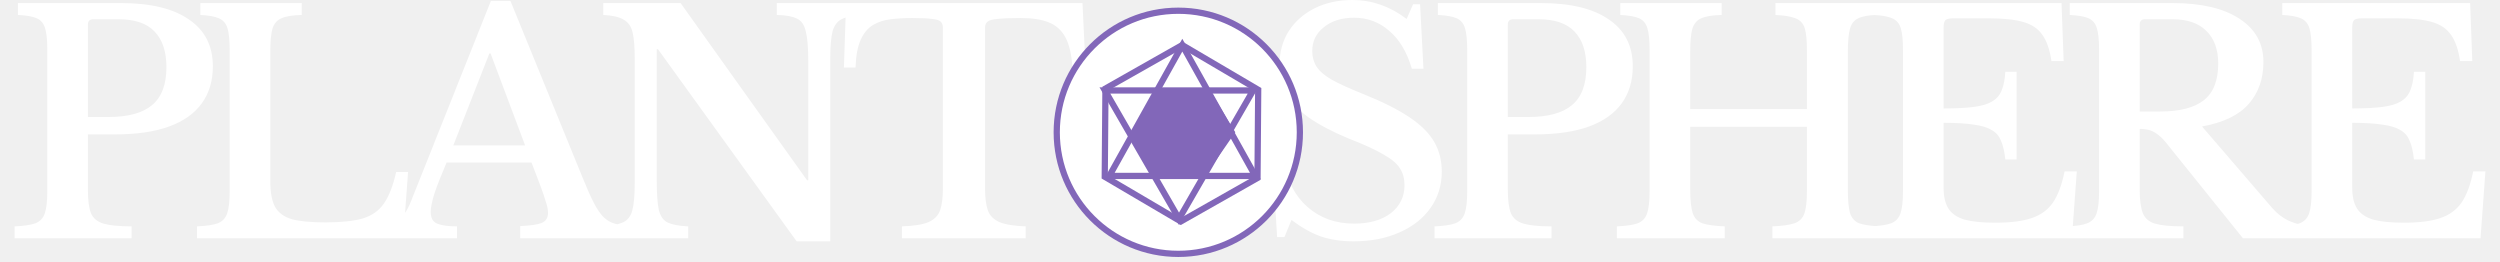
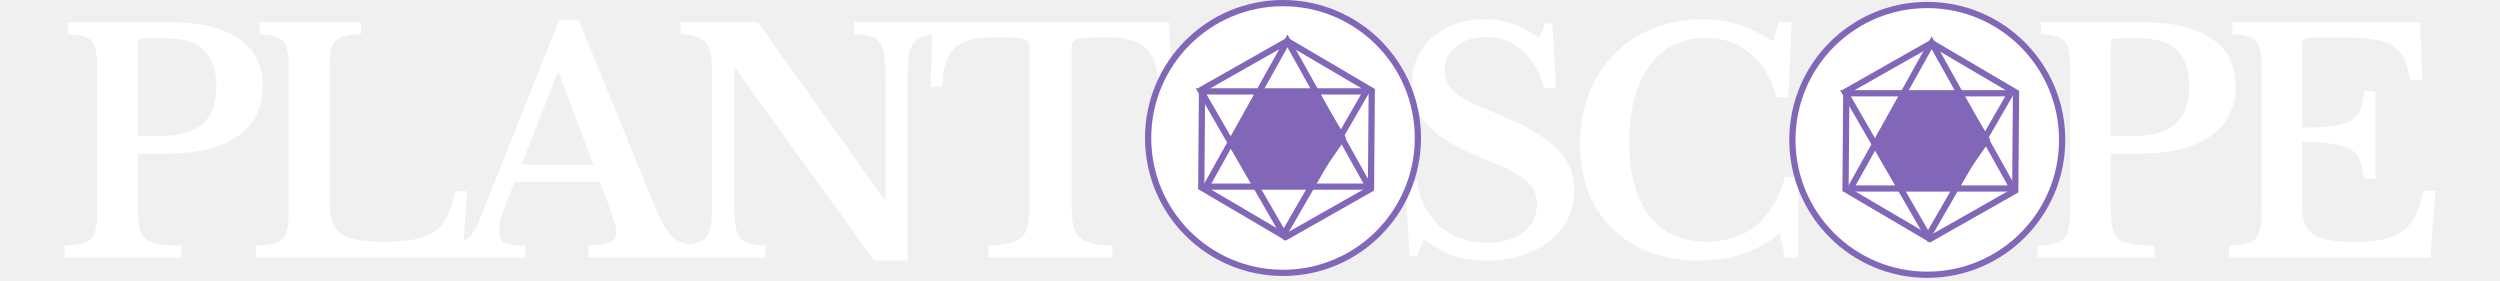
- <svg xmlns="http://www.w3.org/2000/svg" width="401" height="42" viewBox="0 0 401 42" fill="none">
-   <path d="M34.142 10.633C34.142 12.952 33.554 14.929 32.379 16.562C31.203 18.195 29.455 19.437 27.136 20.286C24.816 21.135 21.892 21.56 18.364 21.56H14.101V30.478C14.101 32.111 14.265 33.353 14.591 34.202C14.951 35.019 15.62 35.574 16.601 35.868C17.613 36.162 19.116 36.309 21.108 36.309V38.22H2.342V36.309C3.844 36.244 4.955 36.08 5.674 35.819C6.425 35.525 6.931 34.986 7.193 34.202C7.454 33.418 7.585 32.258 7.585 30.723V7.987C7.585 6.452 7.47 5.308 7.242 4.557C7.013 3.773 6.572 3.234 5.919 2.94C5.265 2.646 4.253 2.466 2.881 2.401V0.49H19.345C24.146 0.49 27.805 1.372 30.32 3.136C32.868 4.867 34.142 7.366 34.142 10.633ZM14.101 3.92V18.767H17.384C20.553 18.767 22.889 18.13 24.392 16.856C25.927 15.582 26.695 13.557 26.695 10.78C26.695 8.265 26.058 6.354 24.784 5.047C23.542 3.74 21.615 3.087 19.002 3.087H14.983C14.396 3.087 14.101 3.365 14.101 3.92ZM31.596 38.22V36.309C33.099 36.244 34.209 36.08 34.928 35.819C35.679 35.525 36.186 34.986 36.447 34.202C36.708 33.418 36.839 32.258 36.839 30.723V7.987C36.839 6.452 36.725 5.308 36.496 4.557C36.267 3.773 35.81 3.234 35.124 2.94C34.471 2.646 33.474 2.466 32.135 2.401V0.49H48.403V2.401C46.933 2.434 45.839 2.613 45.12 2.94C44.434 3.234 43.96 3.789 43.699 4.606C43.47 5.423 43.356 6.664 43.356 8.33V29.057C43.356 30.886 43.617 32.275 44.14 33.222C44.695 34.169 45.61 34.823 46.884 35.182C48.158 35.509 49.922 35.672 52.176 35.672C54.724 35.672 56.733 35.46 58.203 35.035C59.673 34.578 60.8 33.777 61.584 32.634C62.401 31.458 63.054 29.776 63.544 27.587H65.455L64.671 38.22H31.596ZM60.364 38.22V36.309C61.932 36.146 63.108 35.803 63.892 35.28C64.676 34.725 65.345 33.745 65.901 32.34L78.739 0.147H81.875L93.439 28.469C94.125 30.168 94.729 31.523 95.252 32.536C95.774 33.549 96.297 34.316 96.82 34.839C97.342 35.329 97.93 35.672 98.584 35.868C99.27 36.064 100.119 36.195 101.132 36.26V38.22H83.443V36.26C85.043 36.195 86.187 36.031 86.873 35.77C87.559 35.476 87.902 34.937 87.902 34.153C87.902 33.63 87.787 33.042 87.559 32.389C87.363 31.703 87.069 30.837 86.677 29.792L85.256 26.068H71.634C70.752 28.126 70.098 29.792 69.674 31.066C69.282 32.34 69.086 33.32 69.086 34.006C69.086 34.953 69.429 35.574 70.115 35.868C70.833 36.162 71.895 36.309 73.3 36.309V38.22H60.364ZM72.712 23.324H84.227L78.69 8.575H78.494L72.712 23.324ZM127.782 38.71L105.536 7.889H105.34V28.861C105.34 31.05 105.454 32.667 105.683 33.712C105.944 34.725 106.434 35.394 107.153 35.721C107.871 36.048 108.949 36.244 110.387 36.309V38.22H96.275V36.309C97.843 36.244 99.019 36.048 99.802 35.721C100.619 35.394 101.158 34.741 101.42 33.761C101.681 32.781 101.812 31.278 101.812 29.253V9.457C101.812 7.595 101.697 6.174 101.469 5.194C101.24 4.214 100.75 3.528 99.999 3.136C99.28 2.711 98.202 2.466 96.764 2.401V0.49H109.162L129.448 28.91H129.644V9.8C129.644 7.644 129.513 6.06 129.252 5.047C129.023 4.002 128.549 3.316 127.831 2.989C127.145 2.63 126.067 2.434 124.597 2.401V0.49H138.709V2.401C137.141 2.434 135.965 2.63 135.181 2.989C134.397 3.316 133.858 3.969 133.564 4.949C133.302 5.929 133.172 7.432 133.172 9.457V38.71H127.782ZM173.632 0.49L174.122 10.829H172.015C171.885 8.738 171.509 7.121 170.888 5.978C170.268 4.835 169.369 4.034 168.193 3.577C167.05 3.12 165.564 2.891 163.734 2.891C162.101 2.891 160.86 2.94 160.01 3.038C159.194 3.103 158.655 3.25 158.393 3.479C158.132 3.708 158.001 4.018 158.001 4.41V30.282C158.001 31.687 158.148 32.83 158.442 33.712C158.736 34.561 159.357 35.198 160.304 35.623C161.252 36.015 162.656 36.244 164.518 36.309V38.22H144.673V36.309C146.601 36.244 148.022 36.015 148.936 35.623C149.884 35.198 150.505 34.561 150.798 33.712C151.092 32.83 151.24 31.687 151.24 30.282V4.41C151.24 4.018 151.125 3.708 150.896 3.479C150.668 3.25 150.194 3.103 149.475 3.038C148.789 2.94 147.728 2.891 146.29 2.891C145.082 2.891 143.938 2.956 142.86 3.087C141.783 3.218 140.835 3.528 140.018 4.018C139.202 4.508 138.548 5.292 138.058 6.37C137.568 7.448 137.291 8.934 137.225 10.829H135.363L135.706 0.49H173.632ZM204.85 38.024L204.115 26.019H206.026C206.483 29.057 207.724 31.458 209.75 33.222C211.775 34.986 214.258 35.868 217.198 35.868C219.648 35.868 221.608 35.313 223.078 34.202C224.548 33.059 225.283 31.556 225.283 29.694C225.283 28.649 225.038 27.75 224.548 26.999C224.058 26.215 223.159 25.464 221.853 24.745C220.579 23.994 218.717 23.144 216.267 22.197C213.686 21.119 211.579 20.008 209.946 18.865C208.312 17.722 207.12 16.448 206.369 15.043C205.617 13.638 205.242 12.087 205.242 10.388C205.242 8.33 205.732 6.533 206.712 4.998C207.724 3.43 209.113 2.205 210.877 1.323C212.641 0.441 214.666 -3.08156e-05 216.953 -3.08156e-05C220.056 -3.08156e-05 222.947 1.013 225.626 3.038L226.655 0.686H227.782L228.321 11.025H226.459C225.675 8.346 224.466 6.321 222.833 4.949C221.232 3.544 219.354 2.842 217.198 2.842C215.205 2.842 213.588 3.348 212.347 4.361C211.105 5.341 210.485 6.615 210.485 8.183C210.485 9.13 210.713 9.963 211.171 10.682C211.628 11.401 212.445 12.103 213.621 12.789C214.797 13.442 216.446 14.194 218.57 15.043C221.673 16.284 224.156 17.526 226.018 18.767C227.88 20.008 229.219 21.331 230.036 22.736C230.852 24.141 231.261 25.741 231.261 27.538C231.261 29.727 230.656 31.67 229.448 33.369C228.272 35.035 226.606 36.342 224.45 37.289C222.326 38.236 219.876 38.71 217.1 38.71C215.172 38.71 213.425 38.449 211.857 37.926C210.321 37.371 208.753 36.489 207.153 35.28L206.026 38.024H204.85ZM261.897 10.633C261.897 12.952 261.309 14.929 260.133 16.562C258.957 18.195 257.209 19.437 254.89 20.286C252.57 21.135 249.647 21.56 246.119 21.56H241.856V30.478C241.856 32.111 242.019 33.353 242.346 34.202C242.705 35.019 243.375 35.574 244.355 35.868C245.367 36.162 246.87 36.309 248.863 36.309V38.22H230.096V36.309C231.598 36.244 232.709 36.08 233.428 35.819C234.179 35.525 234.685 34.986 234.947 34.202C235.208 33.418 235.339 32.258 235.339 30.723V7.987C235.339 6.452 235.224 5.308 234.996 4.557C234.767 3.773 234.326 3.234 233.673 2.94C233.019 2.646 232.007 2.466 230.635 2.401V0.49H247.099C251.901 0.49 255.559 1.372 258.075 3.136C260.623 4.867 261.897 7.366 261.897 10.633ZM241.856 3.92V18.767H245.139C248.307 18.767 250.643 18.13 252.146 16.856C253.681 15.582 254.449 13.557 254.449 10.78C254.449 8.265 253.812 6.354 252.538 5.047C251.296 3.74 249.369 3.087 246.756 3.087H242.738C242.15 3.087 241.856 3.365 241.856 3.92ZM259.35 38.22V36.309C260.853 36.244 261.964 36.08 262.682 35.819C263.434 35.525 263.94 34.986 264.201 34.202C264.463 33.418 264.593 32.258 264.593 30.723V7.987C264.593 6.452 264.479 5.308 264.25 4.557C264.022 3.773 263.581 3.234 262.927 2.94C262.274 2.646 261.261 2.466 259.889 2.401V0.49H276.157V2.401C274.687 2.434 273.593 2.613 272.874 2.94C272.188 3.234 271.715 3.789 271.453 4.606C271.225 5.423 271.11 6.664 271.11 8.33V17.493H289.828V7.987C289.828 6.452 289.714 5.308 289.485 4.557C289.257 3.773 288.767 3.234 288.015 2.94C287.297 2.646 286.219 2.466 284.781 2.401V0.49H301.049V2.401C299.71 2.434 298.714 2.613 298.06 2.94C297.407 3.234 296.966 3.789 296.737 4.606C296.509 5.423 296.394 6.664 296.394 8.33V30.38C296.394 32.046 296.509 33.304 296.737 34.153C296.999 34.97 297.489 35.525 298.207 35.819C298.959 36.08 300.086 36.244 301.588 36.309V38.22H284.291V36.309C285.859 36.244 287.035 36.08 287.819 35.819C288.636 35.525 289.175 34.986 289.436 34.202C289.698 33.418 289.828 32.258 289.828 30.723V20.335H271.11V30.38C271.11 32.046 271.241 33.304 271.502 34.153C271.764 34.97 272.286 35.525 273.07 35.819C273.854 36.08 275.047 36.244 276.647 36.309V38.22H259.35ZM311.754 4.41V17.395C313.746 17.395 315.363 17.313 316.605 17.15C317.879 16.987 318.859 16.693 319.545 16.268C320.263 15.843 320.77 15.255 321.064 14.504C321.39 13.72 321.586 12.724 321.652 11.515H323.465V25.578H321.652C321.521 24.337 321.292 23.34 320.966 22.589C320.672 21.838 320.182 21.266 319.496 20.874C318.81 20.449 317.846 20.155 316.605 19.992C315.363 19.796 313.746 19.698 311.754 19.698V30.135C311.754 31.54 312.015 32.65 312.538 33.467C313.06 34.284 313.926 34.872 315.135 35.231C316.343 35.558 317.993 35.721 320.084 35.721C322.501 35.721 324.428 35.476 325.866 34.986C327.336 34.496 328.479 33.663 329.296 32.487C330.112 31.278 330.733 29.612 331.158 27.489H333.118L332.334 38.22H299.994V36.309C301.496 36.244 302.607 36.08 303.326 35.819C304.077 35.525 304.583 34.986 304.845 34.202C305.106 33.418 305.237 32.258 305.237 30.723V7.987C305.237 6.452 305.122 5.308 304.894 4.557C304.665 3.773 304.208 3.234 303.522 2.94C302.868 2.646 301.872 2.466 300.533 2.401V0.49H330.668L331.011 9.8H329.051C328.789 8.003 328.316 6.615 327.63 5.635C326.944 4.622 325.915 3.92 324.543 3.528C323.171 3.136 321.341 2.94 319.055 2.94H313.322C312.668 2.94 312.244 3.038 312.048 3.234C311.852 3.43 311.754 3.822 311.754 4.41ZM363.054 9.947C363.054 12.626 362.27 14.863 360.702 16.66C359.134 18.457 356.635 19.665 353.205 20.286L364.426 33.32C365.243 34.267 366.19 34.986 367.268 35.476C368.346 35.933 369.49 36.211 370.698 36.309V38.22H359.771L347.668 23.177C347.146 22.491 346.639 21.968 346.149 21.609C345.692 21.25 345.235 21.005 344.777 20.874C344.32 20.743 343.797 20.678 343.209 20.678V30.478C343.209 32.079 343.373 33.304 343.699 34.153C344.026 35.002 344.679 35.574 345.659 35.868C346.672 36.162 348.191 36.309 350.216 36.309V38.22H331.449V36.309C332.919 36.276 334.03 36.113 334.781 35.819C335.533 35.525 336.039 34.986 336.3 34.202C336.562 33.418 336.692 32.258 336.692 30.723V7.987C336.692 6.452 336.578 5.308 336.349 4.557C336.121 3.773 335.68 3.234 335.026 2.94C334.373 2.646 333.36 2.466 331.988 2.401V0.49H348.452C353.058 0.49 356.635 1.323 359.183 2.989C361.764 4.655 363.054 6.974 363.054 9.947ZM343.209 3.92V17.885H346.492C349.628 17.885 351.964 17.281 353.499 16.072C355.035 14.863 355.802 12.903 355.802 10.192C355.802 7.938 355.165 6.19 353.891 4.949C352.65 3.708 350.837 3.087 348.452 3.087H344.091C343.503 3.087 343.209 3.365 343.209 3.92ZM377.297 4.41V17.395C379.289 17.395 380.906 17.313 382.148 17.15C383.422 16.987 384.402 16.693 385.088 16.268C385.806 15.843 386.313 15.255 386.607 14.504C386.933 13.72 387.129 12.724 387.195 11.515H389.008V25.578H387.195C387.064 24.337 386.835 23.34 386.509 22.589C386.215 21.838 385.725 21.266 385.039 20.874C384.353 20.449 383.389 20.155 382.148 19.992C380.906 19.796 379.289 19.698 377.297 19.698V30.135C377.297 31.54 377.558 32.65 378.081 33.467C378.603 34.284 379.469 34.872 380.678 35.231C381.886 35.558 383.536 35.721 385.627 35.721C388.044 35.721 389.971 35.476 391.409 34.986C392.879 34.496 394.022 33.663 394.839 32.487C395.655 31.278 396.276 29.612 396.701 27.489H398.661L397.877 38.22H365.537V36.309C367.039 36.244 368.15 36.08 368.869 35.819C369.62 35.525 370.126 34.986 370.388 34.202C370.649 33.418 370.78 32.258 370.78 30.723V7.987C370.78 6.452 370.665 5.308 370.437 4.557C370.208 3.773 369.751 3.234 369.065 2.94C368.411 2.646 367.415 2.466 366.076 2.401V0.49H396.211L396.554 9.8H394.594C394.332 8.003 393.859 6.615 393.173 5.635C392.487 4.622 391.458 3.92 390.086 3.528C388.714 3.136 386.884 2.94 384.598 2.94H378.865C378.211 2.94 377.787 3.038 377.591 3.234C377.395 3.43 377.297 3.822 377.297 4.41Z" fill="white" />
-   <path d="M208.5 21.22C208.5 31.989 199.77 40.72 189 40.72C178.23 40.72 169.5 31.989 169.5 21.22C169.5 10.45 178.23 1.72 189 1.72C199.77 1.72 208.5 10.45 208.5 21.22Z" fill="white" stroke="#8267B9" />
+ <svg xmlns="http://www.w3.org/2000/svg" width="401" height="45" viewBox="0 0 401 45" fill="none">
+   <path d="M42.152 13.715C42.152 16.034 41.564 18.01 40.388 19.644C39.212 21.277 37.464 22.518 35.145 23.368C32.826 24.217 29.902 24.642 26.374 24.642H22.111V33.56C22.111 35.193 22.274 36.434 22.601 37.284C22.96 38.1 23.63 38.656 24.61 38.95C25.623 39.244 27.125 39.391 29.118 39.391V41.302H10.351V39.391C11.854 39.325 12.964 39.162 13.683 38.901C14.434 38.607 14.941 38.068 15.202 37.284C15.463 36.5 15.594 35.34 15.594 33.805V11.069C15.594 9.533 15.48 8.39 15.251 7.639C15.022 6.855 14.581 6.316 13.928 6.022C13.275 5.728 12.262 5.548 10.89 5.483V3.572H27.354C32.156 3.572 35.815 4.454 38.33 6.218C40.878 7.949 42.152 10.448 42.152 13.715ZM22.111 7.002V21.849H25.394C28.563 21.849 30.898 21.212 32.401 19.938C33.936 18.664 34.704 16.638 34.704 13.862C34.704 11.346 34.067 9.435 32.793 8.129C31.552 6.822 29.624 6.169 27.011 6.169H22.993C22.405 6.169 22.111 6.446 22.111 7.002ZM41.075 41.302V39.391C42.578 39.325 43.689 39.162 44.407 38.901C45.159 38.607 45.665 38.068 45.926 37.284C46.188 36.5 46.318 35.34 46.318 33.805V11.069C46.318 9.533 46.204 8.39 45.975 7.639C45.747 6.855 45.289 6.316 44.603 6.022C43.95 5.728 42.954 5.548 41.614 5.483V3.572H57.882V5.483C56.412 5.515 55.318 5.695 54.599 6.022C53.913 6.316 53.44 6.871 53.178 7.688C52.95 8.504 52.835 9.746 52.835 11.412V32.139C52.835 33.968 53.097 35.356 53.619 36.304C54.175 37.251 55.089 37.904 56.363 38.264C57.637 38.59 59.401 38.754 61.655 38.754C64.203 38.754 66.212 38.541 67.682 38.117C69.152 37.659 70.279 36.859 71.063 35.716C71.88 34.54 72.533 32.857 73.023 30.669H74.934L74.15 41.302H41.075ZM71.313 41.302V39.391C72.881 39.227 74.057 38.884 74.841 38.362C75.625 37.806 76.295 36.826 76.85 35.422L89.688 3.229H92.824L104.388 31.551C105.074 33.249 105.678 34.605 106.201 35.618C106.724 36.63 107.246 37.398 107.769 37.921C108.292 38.411 108.88 38.754 109.533 38.95C110.219 39.146 111.068 39.276 112.081 39.342V41.302H94.392V39.342C95.993 39.276 97.136 39.113 97.822 38.852C98.508 38.558 98.851 38.019 98.851 37.235C98.851 36.712 98.737 36.124 98.508 35.471C98.312 34.785 98.018 33.919 97.626 32.874L96.205 29.15H82.583C81.701 31.208 81.048 32.874 80.623 34.148C80.231 35.422 80.035 36.402 80.035 37.088C80.035 38.035 80.378 38.656 81.064 38.95C81.783 39.244 82.844 39.391 84.249 39.391V41.302H71.313ZM83.661 26.406H95.176L89.639 11.657H89.443L83.661 26.406ZM140.201 41.792L117.955 10.971H117.759V31.943C117.759 34.131 117.873 35.748 118.102 36.794C118.363 37.806 118.853 38.476 119.572 38.803C120.291 39.129 121.369 39.325 122.806 39.391V41.302H108.694V39.391C110.262 39.325 111.438 39.129 112.222 38.803C113.039 38.476 113.578 37.823 113.839 36.843C114.1 35.863 114.231 34.36 114.231 32.335V12.539C114.231 10.677 114.117 9.256 113.888 8.276C113.659 7.296 113.169 6.61 112.418 6.218C111.699 5.793 110.621 5.548 109.184 5.483V3.572H121.581L141.867 31.992H142.063V12.882C142.063 10.726 141.932 9.141 141.671 8.129C141.442 7.083 140.969 6.397 140.25 6.071C139.564 5.711 138.486 5.515 137.016 5.483V3.572H151.128V5.483C149.56 5.515 148.384 5.711 147.6 6.071C146.816 6.397 146.277 7.051 145.983 8.031C145.722 9.011 145.591 10.513 145.591 12.539V41.792H140.201ZM187.522 3.572L188.012 13.911H185.905C185.774 11.82 185.399 10.203 184.778 9.06C184.157 7.916 183.259 7.116 182.083 6.659C180.94 6.201 179.453 5.973 177.624 5.973C175.991 5.973 174.749 6.022 173.9 6.12C173.083 6.185 172.544 6.332 172.283 6.561C172.022 6.789 171.891 7.1 171.891 7.492V33.364C171.891 34.768 172.038 35.912 172.332 36.794C172.626 37.643 173.247 38.28 174.194 38.705C175.141 39.097 176.546 39.325 178.408 39.391V41.302H158.563V39.391C160.49 39.325 161.911 39.097 162.826 38.705C163.773 38.28 164.394 37.643 164.688 36.794C164.982 35.912 165.129 34.768 165.129 33.364V7.492C165.129 7.1 165.015 6.789 164.786 6.561C164.557 6.332 164.084 6.185 163.365 6.12C162.679 6.022 161.617 5.973 160.18 5.973C158.971 5.973 157.828 6.038 156.75 6.169C155.672 6.299 154.725 6.61 153.908 7.1C153.091 7.59 152.438 8.374 151.948 9.452C151.458 10.53 151.18 12.016 151.115 13.911H149.253L149.596 3.572H187.522ZM226.089 41.106L225.354 29.101H227.265C227.722 32.139 228.964 34.54 230.989 36.304C233.014 38.068 235.497 38.95 238.437 38.95C240.887 38.95 242.847 38.394 244.317 37.284C245.787 36.14 246.522 34.638 246.522 32.776C246.522 31.73 246.277 30.832 245.787 30.081C245.297 29.297 244.399 28.545 243.092 27.827C241.818 27.075 239.956 26.226 237.506 25.279C234.925 24.201 232.818 23.09 231.185 21.947C229.552 20.803 228.359 19.529 227.608 18.125C226.857 16.72 226.481 15.168 226.481 13.47C226.481 11.412 226.971 9.615 227.951 8.08C228.964 6.512 230.352 5.287 232.116 4.405C233.88 3.523 235.905 3.082 238.192 3.082C241.295 3.082 244.186 4.094 246.865 6.12L247.894 3.768H249.021L249.56 14.107H247.698C246.914 11.428 245.705 9.403 244.072 8.031C242.471 6.626 240.593 5.924 238.437 5.924C236.444 5.924 234.827 6.43 233.586 7.443C232.345 8.423 231.724 9.697 231.724 11.265C231.724 12.212 231.953 13.045 232.41 13.764C232.867 14.482 233.684 15.185 234.86 15.871C236.036 16.524 237.686 17.275 239.809 18.125C242.912 19.366 245.395 20.607 247.257 21.849C249.119 23.09 250.458 24.413 251.275 25.818C252.092 27.222 252.5 28.823 252.5 30.62C252.5 32.808 251.896 34.752 250.687 36.451C249.511 38.117 247.845 39.423 245.689 40.371C243.566 41.318 241.116 41.792 238.339 41.792C236.412 41.792 234.664 41.53 233.096 41.008C231.561 40.452 229.993 39.57 228.392 38.362L227.265 41.106H226.089ZM284.41 6.61L285.292 3.572H287.399L286.86 15.626H284.949C284.231 12.686 282.875 10.366 280.882 8.668C278.89 6.936 276.472 6.071 273.63 6.071C271.05 6.071 268.845 6.74 267.015 8.08C265.186 9.419 263.781 11.346 262.801 13.862C261.821 16.344 261.331 19.317 261.331 22.78C261.331 27.876 262.393 31.812 264.516 34.589C266.672 37.365 269.776 38.754 273.826 38.754C276.995 38.754 279.641 37.872 281.764 36.108C283.888 34.344 285.407 31.763 286.321 28.366H288.428V41.302H286.321L285.488 37.431C281.928 40.338 277.632 41.792 272.601 41.792C268.714 41.792 265.333 41.024 262.458 39.489C259.616 37.953 257.395 35.797 255.794 33.021C254.226 30.211 253.442 26.896 253.442 23.074C253.442 20.101 253.916 17.406 254.863 14.989C255.843 12.539 257.199 10.432 258.93 8.668C260.694 6.871 262.785 5.499 265.202 4.552C267.62 3.572 270.282 3.082 273.189 3.082C275.182 3.082 277.044 3.359 278.775 3.915C280.539 4.47 282.418 5.368 284.41 6.61ZM358.604 13.715C358.604 16.034 358.016 18.01 356.84 19.644C355.664 21.277 353.916 22.518 351.597 23.368C349.278 24.217 346.354 24.642 342.826 24.642H338.563V33.56C338.563 35.193 338.726 36.434 339.053 37.284C339.412 38.1 340.082 38.656 341.062 38.95C342.075 39.244 343.577 39.391 345.57 39.391V41.302H326.803V39.391C328.306 39.325 329.416 39.162 330.135 38.901C330.886 38.607 331.393 38.068 331.654 37.284C331.915 36.5 332.046 35.34 332.046 33.805V11.069C332.046 9.533 331.932 8.39 331.703 7.639C331.474 6.855 331.033 6.316 330.38 6.022C329.727 5.728 328.714 5.548 327.342 5.483V3.572H343.806C348.608 3.572 352.267 4.454 354.782 6.218C357.33 7.949 358.604 10.448 358.604 13.715ZM338.563 7.002V21.849H341.846C345.015 21.849 347.35 21.212 348.853 19.938C350.388 18.664 351.156 16.638 351.156 13.862C351.156 11.346 350.519 9.435 349.245 8.129C348.004 6.822 346.076 6.169 343.463 6.169H339.445C338.857 6.169 338.563 6.446 338.563 7.002ZM369.287 7.492V20.477C371.28 20.477 372.897 20.395 374.138 20.232C375.412 20.068 376.392 19.774 377.078 19.35C377.797 18.925 378.303 18.337 378.597 17.586C378.924 16.802 379.12 15.805 379.185 14.597H380.998V28.66H379.185C379.055 27.418 378.826 26.422 378.499 25.671C378.205 24.919 377.715 24.348 377.029 23.956C376.343 23.531 375.38 23.237 374.138 23.074C372.897 22.878 371.28 22.78 369.287 22.78V33.217C369.287 34.621 369.549 35.732 370.071 36.549C370.594 37.365 371.46 37.953 372.668 38.313C373.877 38.639 375.527 38.803 377.617 38.803C380.035 38.803 381.962 38.558 383.399 38.068C384.869 37.578 386.013 36.745 386.829 35.569C387.646 34.36 388.267 32.694 388.691 30.571H390.651L389.867 41.302H357.527V39.391C359.03 39.325 360.141 39.162 360.859 38.901C361.611 38.607 362.117 38.068 362.378 37.284C362.64 36.5 362.77 35.34 362.77 33.805V11.069C362.77 9.533 362.656 8.39 362.427 7.639C362.199 6.855 361.741 6.316 361.055 6.022C360.402 5.728 359.406 5.548 358.066 5.483V3.572H388.201L388.544 12.882H386.584C386.323 11.085 385.849 9.697 385.163 8.717C384.477 7.704 383.448 7.002 382.076 6.61C380.704 6.218 378.875 6.022 376.588 6.022H370.855C370.202 6.022 369.777 6.12 369.581 6.316C369.385 6.512 369.287 6.904 369.287 7.492Z" fill="white" />
+   <path d="M227.429 22.134C227.429 34.083 217.743 43.769 205.795 43.769C193.846 43.769 184.16 34.083 184.16 22.134C184.16 10.186 193.846 0.5 205.795 0.5C217.743 0.5 227.429 10.186 227.429 22.134Z" fill="white" stroke="#8267B9" />
  <mask id="stroke0_444_305" fill="white">
-     <path d="M189.642 6.22L202.199 28.72H177.084L189.642 6.22Z" />
+     <path d="M206.505 5.533L220.402 30.435H192.607L206.505 5.533Z" />
  </mask>
-   <path d="M189.642 6.22L202.199 28.72H177.084L189.642 6.22Z" stroke-width="2" stroke="#8267B9" mask="url(#stroke0_444_305)" />
+   <path d="M206.505 5.533L220.402 30.435H192.607L206.505 5.533Z" stroke-width="2" stroke="#8267B9" mask="url(#stroke0_444_305)" />
  <mask id="stroke1_444_305" fill="white">
-     <path d="M176.362 14.013L201.864 14.013L189.113 36.099L176.362 14.013Z" />
+     <path d="M191.808 14.158L220.032 14.158L205.92 38.601L191.808 14.158Z" />
  </mask>
-   <path d="M176.362 14.013L201.864 14.013L189.113 36.099L176.362 14.013Z" stroke-width="2" stroke="#8267B9" mask="url(#stroke1_444_305)" />
-   <path d="M185.397 14.22H193.908L198.142 21.22L193.3 28.22H184.789L181.142 21.856L185.397 14.22Z" fill="#8267B9" />
+   <path d="M191.808 14.158L220.032 14.158L205.92 38.601L191.808 14.158Z" stroke-width="2" stroke="#8267B9" mask="url(#stroke1_444_305)" />
+   <path d="M201.807 14.387H211.226L215.912 22.134L210.554 29.881H201.135L197.098 22.838L201.807 14.387Z" fill="#8267B9" />
  <mask id="stroke2_444_305" fill="white">
-     <path d="M176.817 13.912L189.626 6.652L202.318 14.115L202.201 28.838L189.391 36.098L176.699 28.635L176.817 13.912Z" />
+     <path d="M192.311 14.046L206.488 6.011L220.534 14.271L220.404 30.566L206.228 38.6L192.181 30.34L192.311 14.046Z" />
  </mask>
-   <path d="M176.817 13.912L189.626 6.652L202.318 14.115L202.201 28.838L189.391 36.098L176.699 28.635L176.817 13.912Z" stroke-width="2" stroke="#8267B9" mask="url(#stroke2_444_305)" />
+   <path d="M192.311 14.046L206.488 6.011L220.534 14.271L220.404 30.566L206.228 38.6L192.181 30.34L192.311 14.046Z" stroke-width="2" stroke="#8267B9" mask="url(#stroke2_444_305)" />
+   <path d="M330.769 22.436C330.769 34.385 321.083 44.071 309.134 44.071C297.186 44.071 287.5 34.385 287.5 22.436C287.5 10.488 297.186 0.802 309.134 0.802C321.083 0.802 330.769 10.488 330.769 22.436Z" fill="white" stroke="#8267B9" />
+   <mask id="stroke3_444_305" fill="white">
+     <path d="M309.844 5.836L323.742 30.737H295.947L309.844 5.836Z" />
+   </mask>
+   <path d="M309.844 5.836L323.742 30.737H295.947L309.844 5.836Z" stroke-width="2" stroke="#8267B9" mask="url(#stroke3_444_305)" />
+   <mask id="stroke4_444_305" fill="white">
+     <path d="M295.148 14.46L323.371 14.46L309.259 38.903L295.148 14.46Z" />
+   </mask>
+   <path d="M295.148 14.46L323.371 14.46L309.259 38.903L295.148 14.46Z" stroke-width="2" stroke="#8267B9" mask="url(#stroke4_444_305)" />
+   <path d="M305.147 14.689H314.566L319.251 22.436L313.893 30.183H304.474L300.437 23.14L305.147 14.689Z" fill="#8267B9" />
+   <mask id="stroke5_444_305" fill="white">
+     <path d="M295.651 14.348L309.827 6.313L323.874 14.573L323.744 30.868L309.567 38.902L295.521 30.643L295.651 14.348Z" />
+   </mask>
+   <path d="M295.651 14.348L309.827 6.313L323.874 14.573L323.744 30.868L309.567 38.902L295.521 30.643L295.651 14.348Z" stroke-width="2" stroke="#8267B9" mask="url(#stroke5_444_305)" />
</svg>
